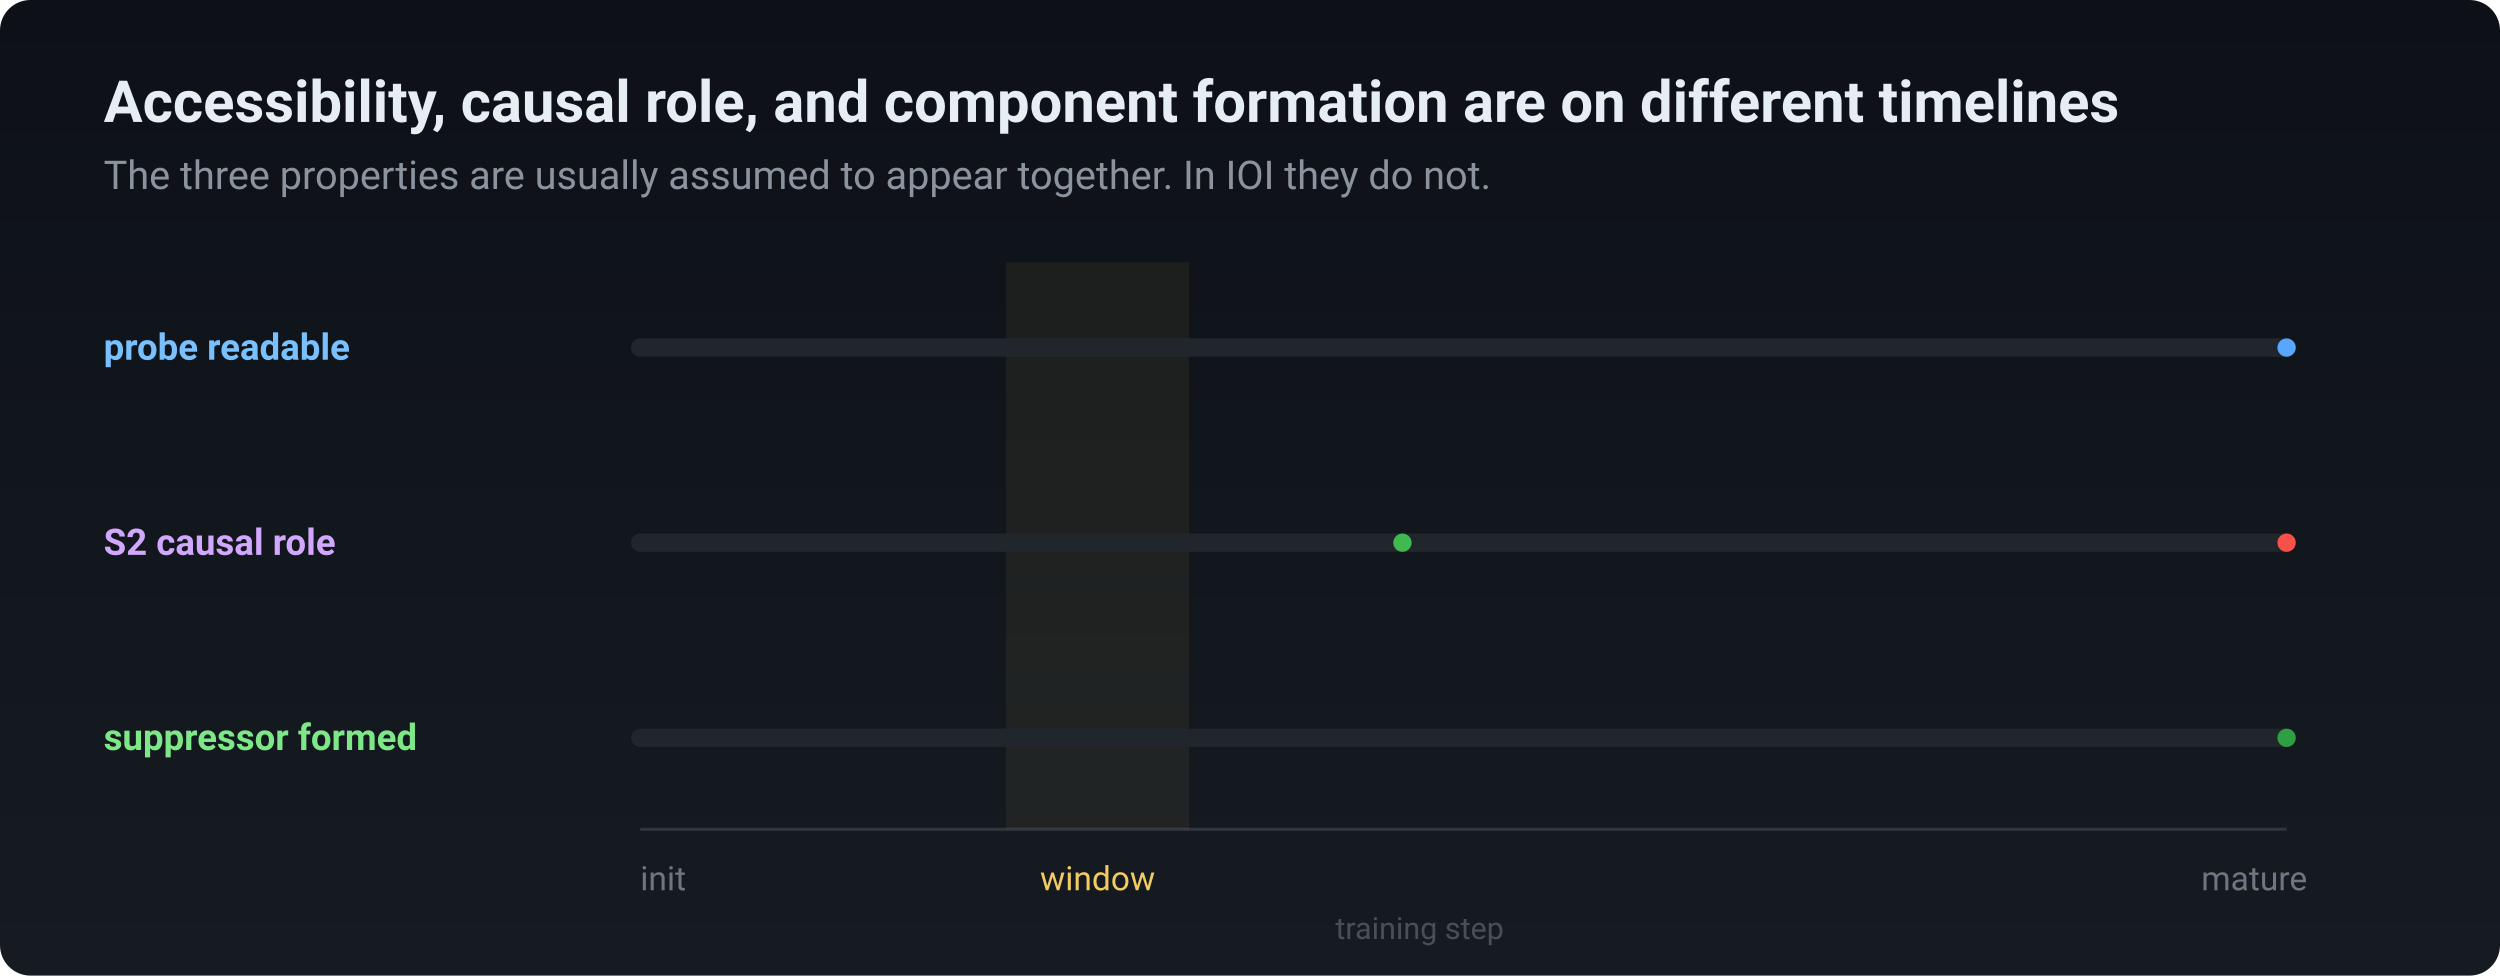
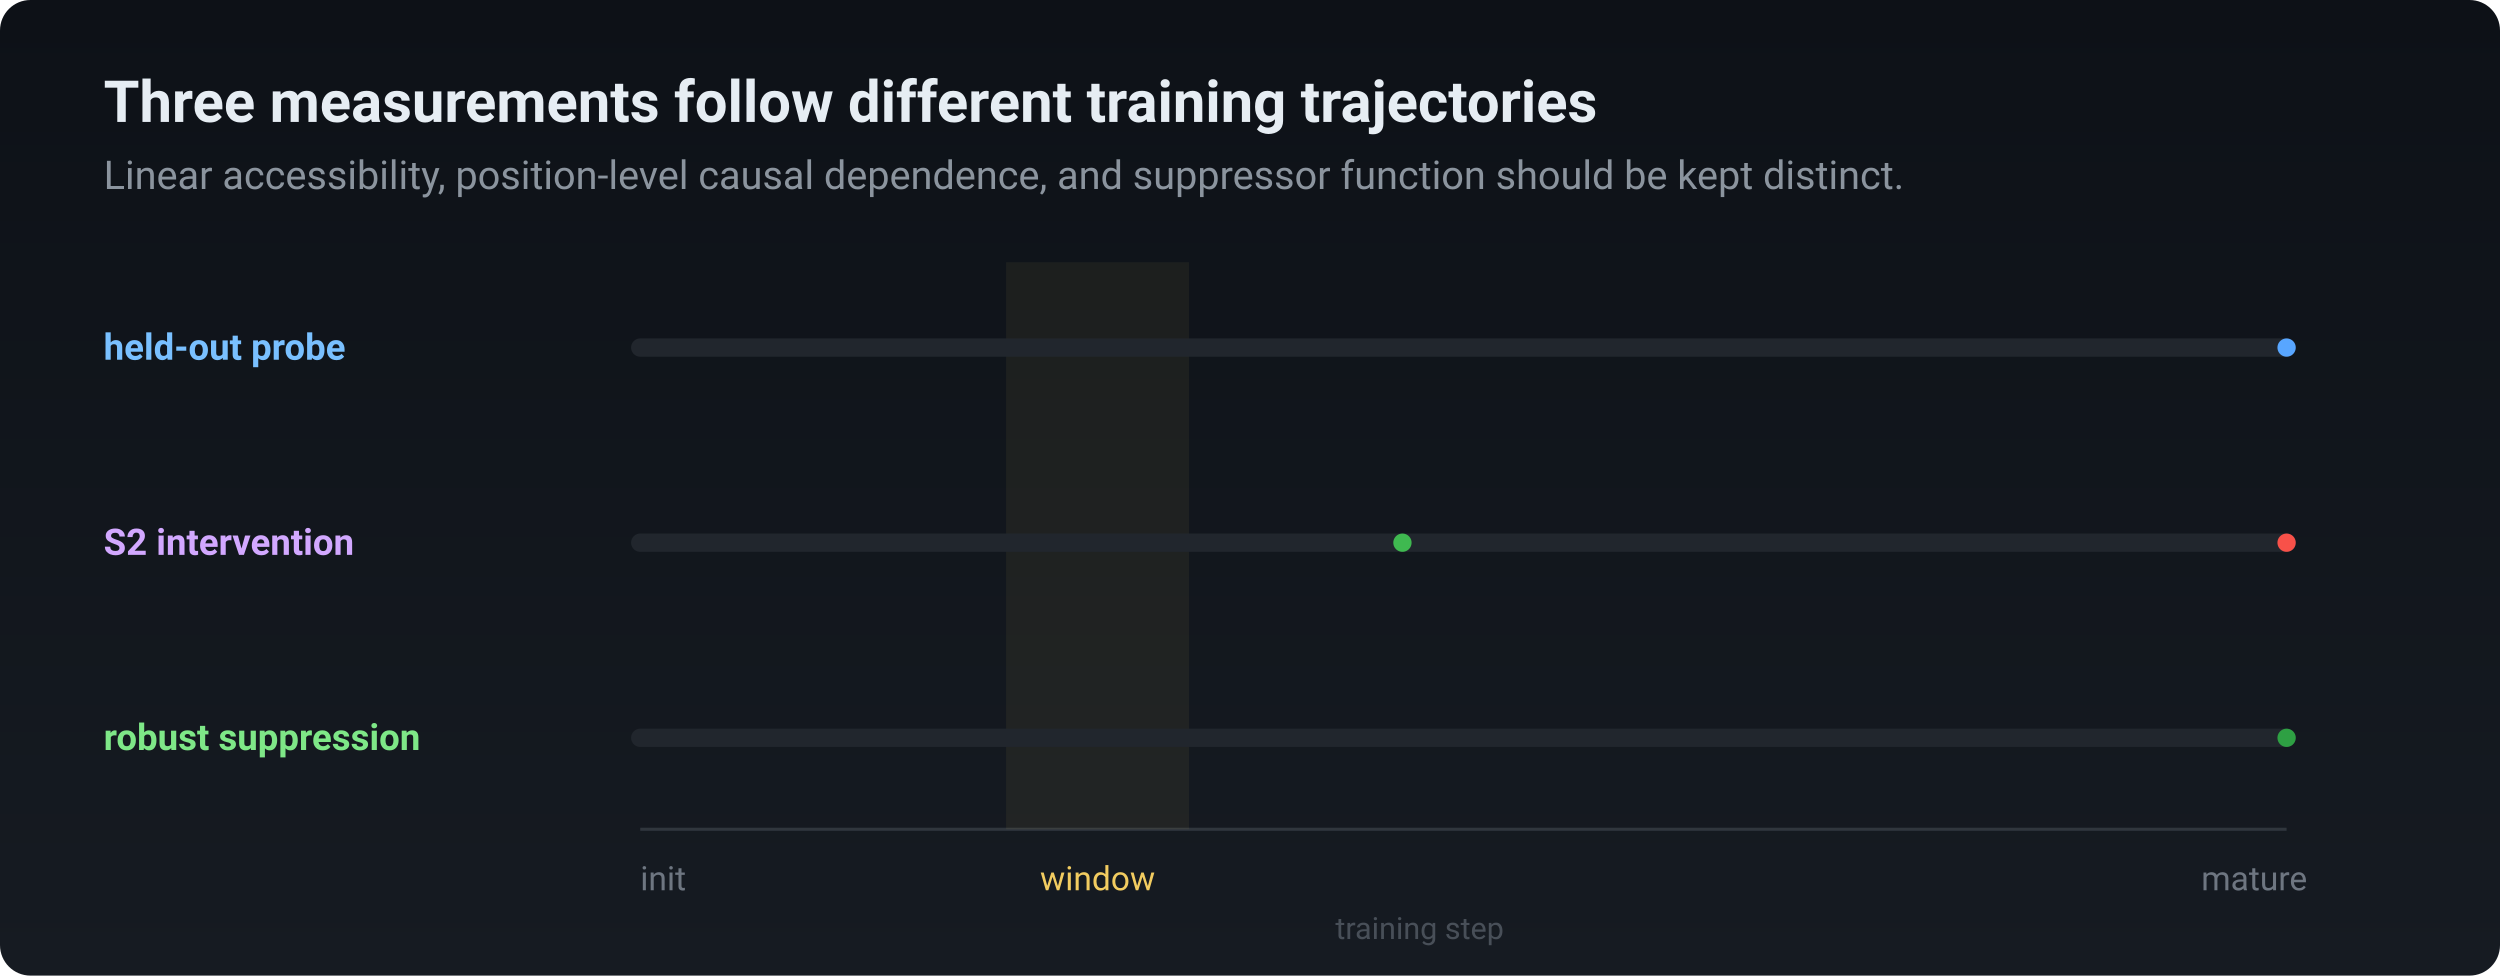
- <svg xmlns="http://www.w3.org/2000/svg" viewBox="0 0 820 320" font-family="ui-sans-serif,-apple-system,Segoe UI,Roboto,Helvetica,Arial" role="img" aria-label="Three timelines that resolve at different training steps">
+ <svg xmlns="http://www.w3.org/2000/svg" viewBox="0 0 820 320" font-family="ui-sans-serif,-apple-system,Segoe UI,Roboto,Helvetica,Arial" role="img" aria-label="Accessibility, causal dependence, and suppressor function follow different training trajectories">
  <defs>
    <linearGradient id="tbg" x1="0" y1="0" x2="0" y2="1">
      <stop offset="0" stop-color="#0d1117" />
      <stop offset="1" stop-color="#161b22" />
    </linearGradient>
  </defs>
  <rect width="820" height="320" rx="10" fill="url(#tbg)" />
-   <text x="34" y="40" fill="#e6edf3" font-size="19" font-weight="700">Accessibility, causal role, and component formation are on different timelines</text>
-   <text x="34" y="62" fill="#8b949e" font-size="13">The three properties are usually assumed to appear together. In IOI they do not.</text>
+   <text x="34" y="40" fill="#e6edf3" font-size="19" font-weight="700">Three measurements follow different training trajectories</text>
+   <text x="34" y="62" fill="#8b949e" font-size="13">Linear accessibility, position-level causal dependence, and suppressor function should be kept distinct.</text>
  <g transform="translate(210,92)">
    <line x1="0" y1="180" x2="540" y2="180" stroke="#30363d" stroke-width="1" />
    <text x="0" y="200" fill="#6e7681" font-size="11">init</text>
    <text x="150" y="200" fill="#f2cc60" font-size="11" text-anchor="middle">window</text>
    <text x="512" y="200" fill="#6e7681" font-size="11">mature</text>
    <text x="228" y="216" fill="#484f58" font-size="10">training step</text>
    <rect x="120" y="-6" width="60" height="186" fill="#f2cc60" opacity="0.06" />
-     <text x="-176" y="26" fill="#79c0ff" font-size="12" font-weight="600">probe readable</text>
+     <text x="-176" y="26" fill="#79c0ff" font-size="12" font-weight="600">held-out probe</text>
    <line x1="0" y1="22" x2="540" y2="22" stroke="#21262d" stroke-width="6" stroke-linecap="round" />
    <line x1="0" y1="22" x2="540" y2="22" stroke="#58a6ff" stroke-width="6" stroke-linecap="round" stroke-dasharray="540" stroke-dashoffset="540">
      <animate attributeName="stroke-dashoffset" from="540" to="0" begin="0.4s" dur="2.4s" fill="freeze" />
    </line>
    <circle cx="150" cy="22" r="5" fill="#58a6ff" opacity="0">
      <animate attributeName="opacity" from="0" to="1" begin="1.3s" dur="0.4s" fill="freeze" />
    </circle>
-     <text x="150" y="10" fill="#8b949e" font-size="9" text-anchor="middle" opacity="0">~61%
-       <animate attributeName="opacity" from="0" to="1" begin="1.4s" dur="0.4s" fill="freeze" />
+     <text x="150" y="10" fill="#8b949e" font-size="9" text-anchor="middle" opacity="0">~61%<animate attributeName="opacity" from="0" to="1" begin="1.4s" dur="0.4s" fill="freeze" />
    </text>
-     <text x="-176" y="90" fill="#d2a8ff" font-size="12" font-weight="600">S2 causal role</text>
+     <text x="-176" y="90" fill="#d2a8ff" font-size="12" font-weight="600">S2 intervention</text>
    <line x1="0" y1="86" x2="540" y2="86" stroke="#21262d" stroke-width="6" stroke-linecap="round" />
    <line x1="0" y1="86" x2="250" y2="86" stroke="#3fb950" stroke-width="6" stroke-linecap="round" stroke-dasharray="250" stroke-dashoffset="250">
      <animate attributeName="stroke-dashoffset" from="250" to="0" begin="0.4s" dur="1.1s" fill="freeze" />
    </line>
    <line x1="250" y1="86" x2="540" y2="86" stroke="#f85149" stroke-width="6" stroke-linecap="round" stroke-dasharray="290" stroke-dashoffset="290">
      <animate attributeName="stroke-dashoffset" from="290" to="0" begin="1.5s" dur="1.3s" fill="freeze" />
    </line>
    <circle cx="250" cy="86" r="5" fill="#e6edf3" opacity="0">
      <animate attributeName="opacity" from="0" to="1" begin="1.5s" dur="0.3s" fill="freeze" />
    </circle>
-     <text x="150" y="74" fill="#3fb950" font-size="9" text-anchor="middle" opacity="0">+0.95
-       <animate attributeName="opacity" from="0" to="1" begin="0.9s" dur="0.4s" fill="freeze" />
+     <text x="150" y="74" fill="#3fb950" font-size="9" text-anchor="middle" opacity="0">+0.95<animate attributeName="opacity" from="0" to="1" begin="0.9s" dur="0.4s" fill="freeze" />
    </text>
-     <text x="470" y="74" fill="#f85149" font-size="9" text-anchor="middle" opacity="0">-4.12
-       <animate attributeName="opacity" from="0" to="1" begin="2.4s" dur="0.4s" fill="freeze" />
+     <text x="470" y="74" fill="#f85149" font-size="9" text-anchor="middle" opacity="0">-4.12<animate attributeName="opacity" from="0" to="1" begin="2.4s" dur="0.4s" fill="freeze" />
    </text>
-     <text x="-176" y="154" fill="#7ee787" font-size="12" font-weight="600">suppressor formed</text>
+     <text x="-176" y="154" fill="#7ee787" font-size="12" font-weight="600">robust suppression</text>
    <line x1="0" y1="150" x2="540" y2="150" stroke="#21262d" stroke-width="6" stroke-linecap="round" />
    <line x1="420" y1="150" x2="540" y2="150" stroke="#2ea043" stroke-width="6" stroke-linecap="round" stroke-dasharray="120" stroke-dashoffset="120">
      <animate attributeName="stroke-dashoffset" from="120" to="0" begin="2.6s" dur="0.8s" fill="freeze" />
    </line>
    <circle cx="420" cy="150" r="5" fill="#2ea043" opacity="0">
      <animate attributeName="opacity" from="0" to="1" begin="2.6s" dur="0.4s" fill="freeze" />
    </circle>
-     <text x="420" y="140" fill="#8b949e" font-size="9" text-anchor="middle" opacity="0">step 6000
-       <animate attributeName="opacity" from="0" to="1" begin="2.7s" dur="0.4s" fill="freeze" />
+     <text x="420" y="140" fill="#8b949e" font-size="9" text-anchor="middle" opacity="0">by step 6000<animate attributeName="opacity" from="0" to="1" begin="2.7s" dur="0.4s" fill="freeze" />
    </text>
  </g>
</svg>
